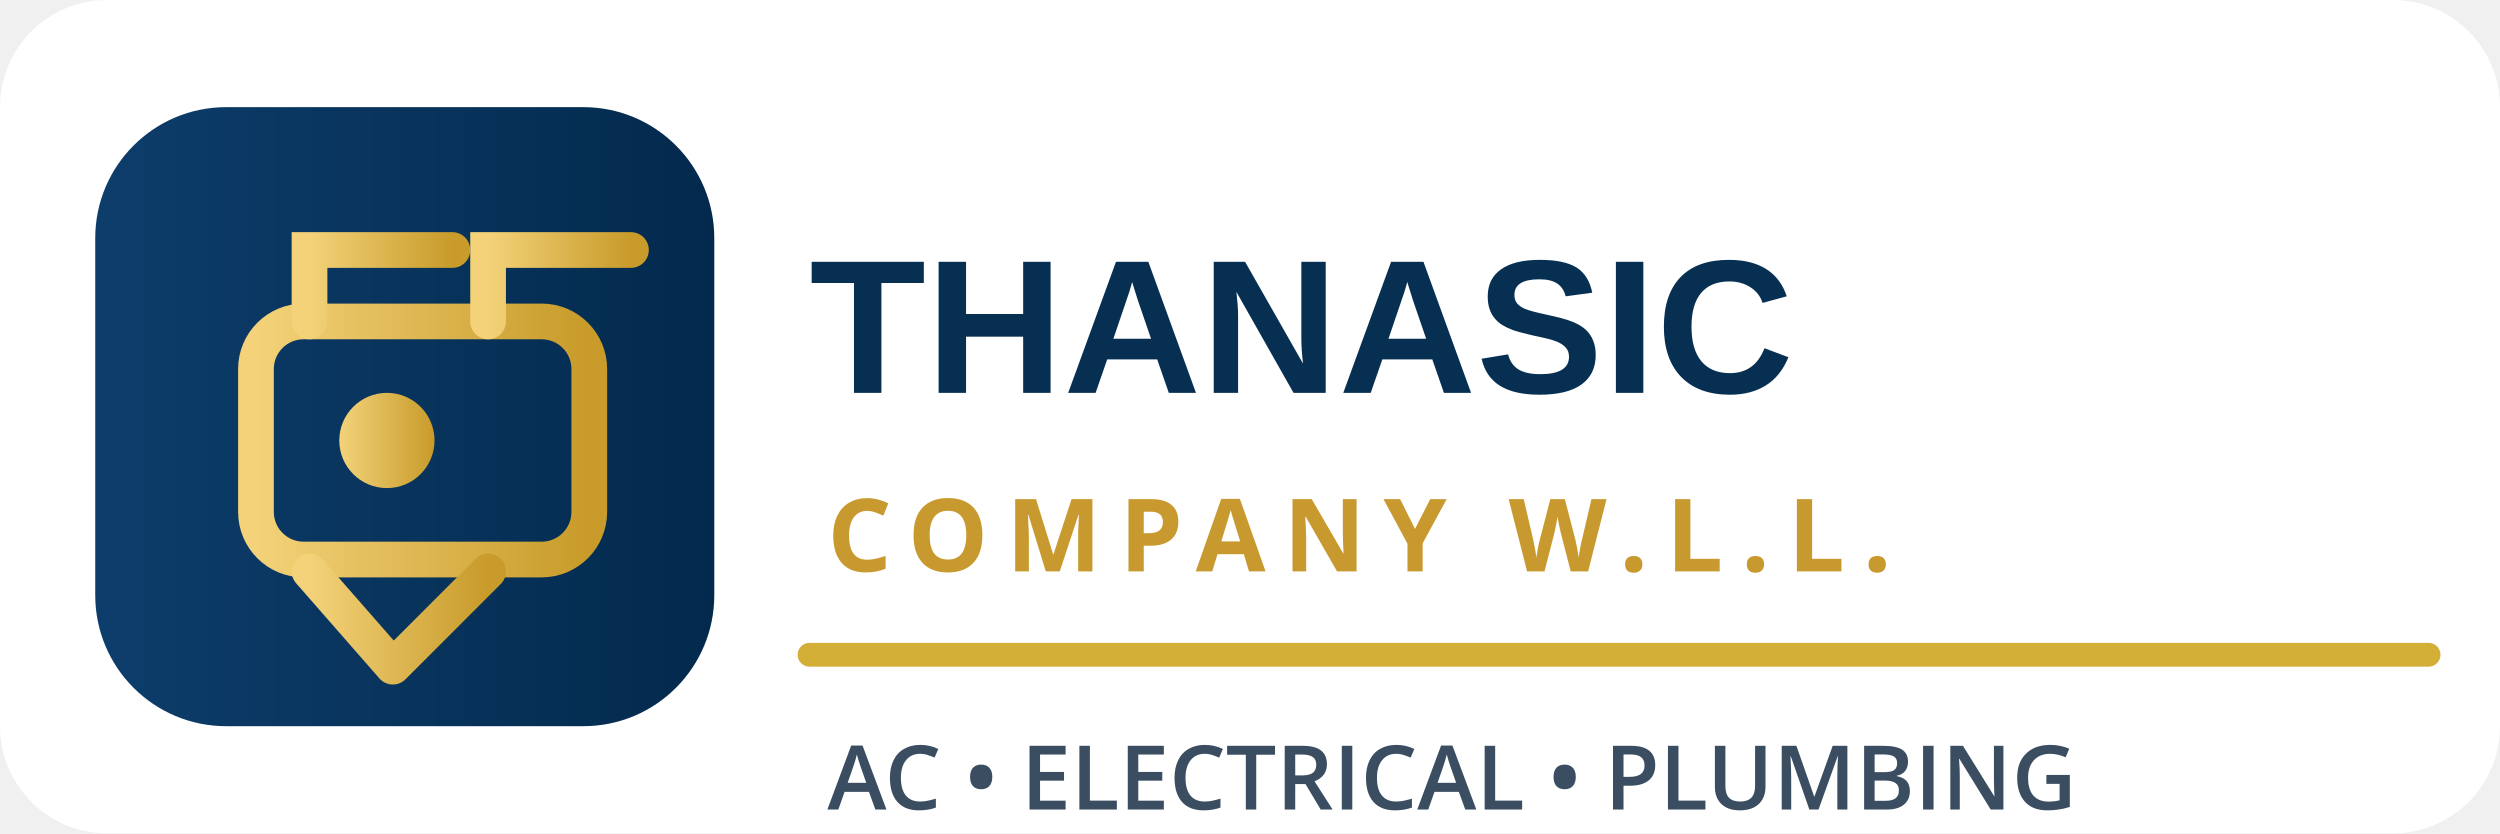
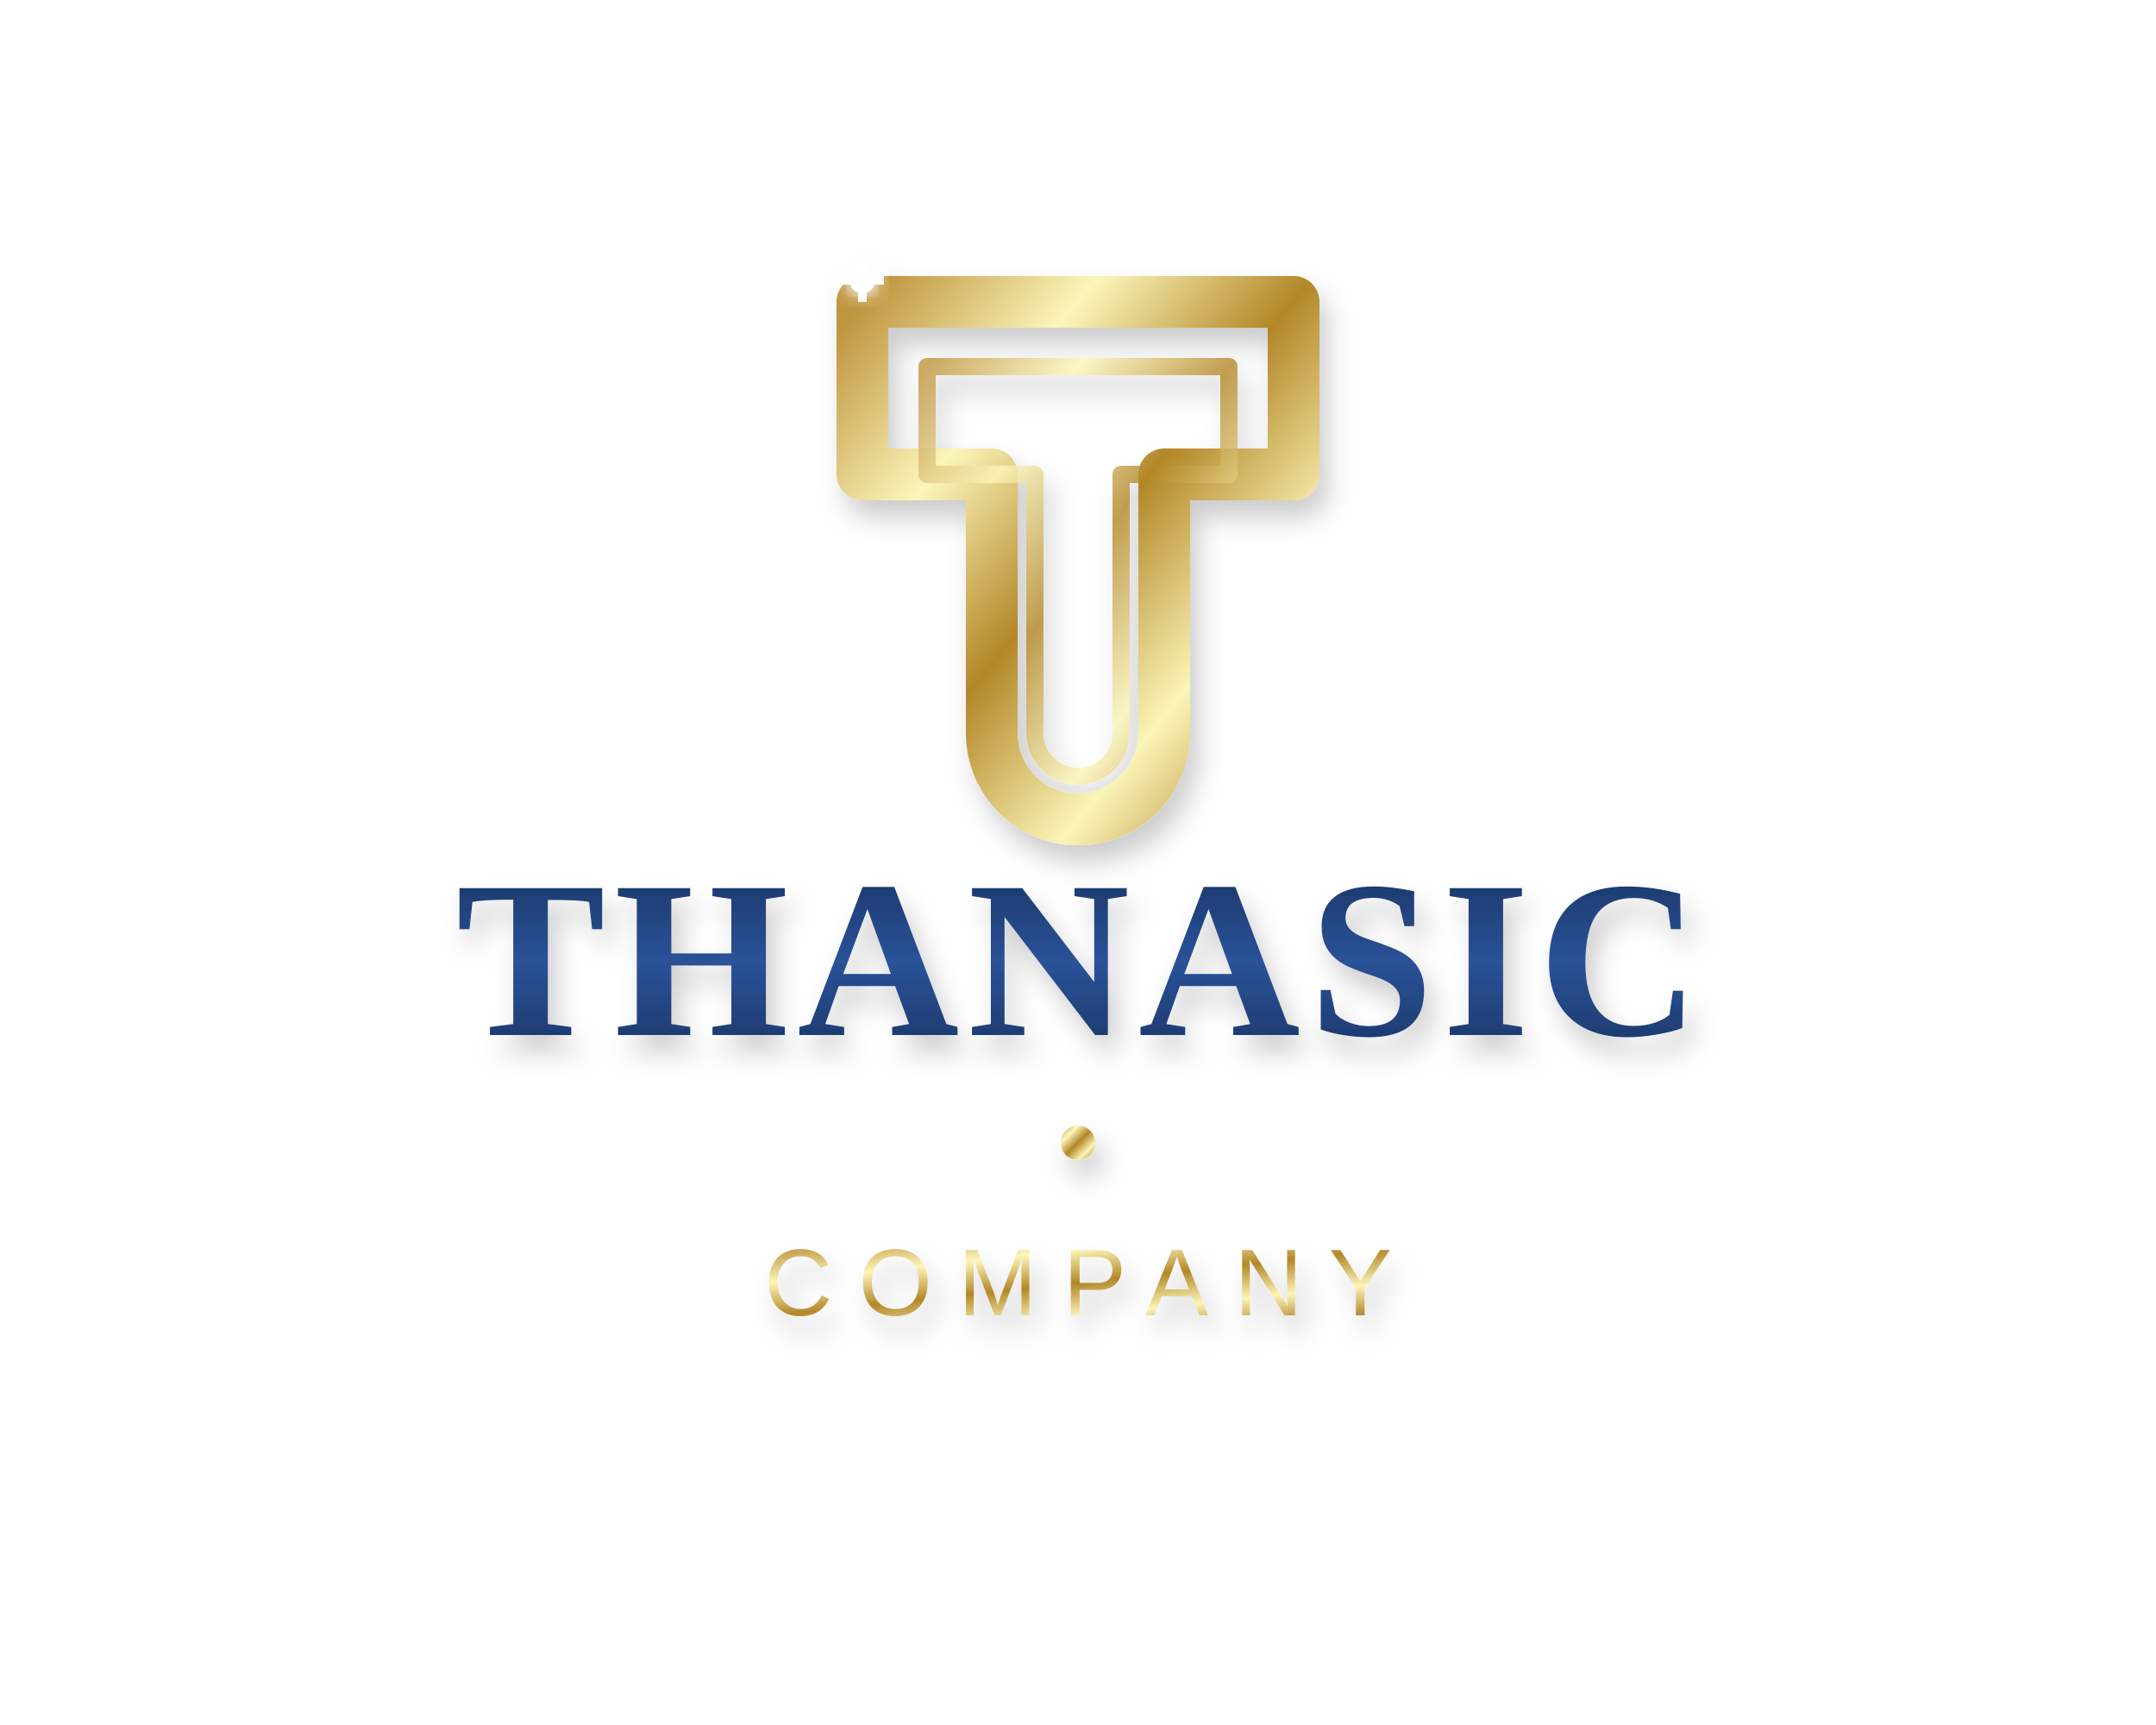
- <svg xmlns="http://www.w3.org/2000/svg" viewBox="0 0 420 140" role="img" aria-labelledby="title desc">
+ <svg xmlns="http://www.w3.org/2000/svg" viewBox="0 0 500 400" width="100%" height="100%">
  <defs>
-     <linearGradient id="goldGrad" x1="0" x2="1">
-       <stop offset="0%" stop-color="#f3d279" />
-       <stop offset="100%" stop-color="#c89b2a" />
+     <linearGradient id="goldGradient" x1="0%" y1="0%" x2="100%" y2="100%">
+       <stop offset="0%" stop-color="#BF953F" />
+       <stop offset="25%" stop-color="#FCF6BA" />
+       <stop offset="50%" stop-color="#B38728" />
+       <stop offset="75%" stop-color="#FBF5B7" />
+       <stop offset="100%" stop-color="#AA771C" />
    </linearGradient>
-     <linearGradient id="blueGrad" x1="0" x2="1">
-       <stop offset="0%" stop-color="#0d3d6b" />
-       <stop offset="100%" stop-color="#032a4d" />
+     <linearGradient id="blueGradient" x1="0%" y1="0%" x2="0%" y2="100%">
+       <stop offset="0%" stop-color="#1e3c72" />
+       <stop offset="50%" stop-color="#2a5298" />
+       <stop offset="100%" stop-color="#1e3c72" />
    </linearGradient>
+     <filter id="dropShadow" x="-20%" y="-20%" width="140%" height="140%">
+       <feDropShadow dx="2" dy="4" stdDeviation="3" flood-color="#000000" flood-opacity="0.2" />
+     </filter>
+     <filter id="glow">
+       <feGaussianBlur stdDeviation="2.5" result="coloredBlur" />
+       <feMerge>
+         <feMergeNode in="coloredBlur" />
+         <feMergeNode in="SourceGraphic" />
+       </feMerge>
+     </filter>
  </defs>
-   <rect width="420" height="140" rx="18" fill="#ffffff" />
-   <g transform="translate(16 18)">
-     <rect x="0" y="0" width="104" height="104" rx="22" fill="url(#blueGrad)" />
-     <g transform="translate(18 16)">
-       <rect x="9" y="20" width="56" height="40" rx="8" fill="none" stroke="url(#goldGrad)" stroke-width="6" />
-       <path d="M18 20 L18 8 L42 8" fill="none" stroke="url(#goldGrad)" stroke-width="6" stroke-linecap="round" />
-       <path d="M48 20 L48 8 L72 8" fill="none" stroke="url(#goldGrad)" stroke-width="6" stroke-linecap="round" />
-       <path d="M18 62 L32 78 L48 62" fill="none" stroke="url(#goldGrad)" stroke-width="6" stroke-linecap="round" stroke-linejoin="round" />
-       <circle cx="31" cy="40" r="8" fill="url(#goldGrad)" />
+   <rect width="100%" height="100%" fill="#ffffff" />
+   <g filter="url(#dropShadow)">
+     <g transform="translate(250, 130)">
+       <path d="M -50 -60 L 50 -60 L 50 -20 L 20 -20 L 20 40 A 20 20 0 0 1 -20 40 L -20 -20 L -50 -20 Z" fill="none" stroke="url(#goldGradient)" stroke-width="12" stroke-linejoin="round" />
+       <path d="M -35 -45 L 35 -45 L 35 -20 L 10 -20 L 10 40 A 10 10 0 0 1 -10 40 L -10 -20 L -35 -20 Z" fill="none" stroke="url(#goldGradient)" stroke-width="4" stroke-linejoin="round" opacity="0.8" />
+       <path d="M -55 -65 L -45 -65 M -50 -70 L -50 -60" stroke="#fff" stroke-width="2" filter="url(#glow)" />
+       <circle cx="-50" cy="-65" r="3" fill="#fff" filter="url(#glow)" />
    </g>
-   </g>
-   <g transform="translate(136 28)">
-     <text x="0" y="38" font-size="32" font-family="Montserrat, Arial, sans-serif" font-weight="800" fill="#072f52">THANASIC</text>
-     <text x="3" y="68" font-size="17" font-family="Open Sans, Arial, sans-serif" letter-spacing="3" fill="#c8992e" font-weight="700">COMPANY W.L.L.</text>
-     <line x1="0" y1="82" x2="272" y2="82" stroke="#d4af37" stroke-width="4" stroke-linecap="round" />
-     <text x="3" y="108" font-size="15" font-family="Open Sans, Arial, sans-serif" fill="#3b4d61" font-weight="600">AC • ELECTRICAL • PLUMBING</text>
+     <text x="250" y="240" font-family="'Times New Roman', Times, serif" font-size="52" font-weight="bold" text-anchor="middle" fill="url(#blueGradient)" letter-spacing="2">
+       THANASIC
+     </text>
+     <line x1="120" y1="265" x2="380" y2="265" stroke="url(#goldGradient)" stroke-width="2" />
+     <circle cx="250" cy="265" r="4" fill="url(#goldGradient)" />
+     <text x="250" y="305" font-family="Arial, Helvetica, sans-serif" font-size="22" font-weight="normal" text-anchor="middle" fill="url(#goldGradient)" letter-spacing="6">
+       COMPANY
+     </text>
  </g>
</svg>
